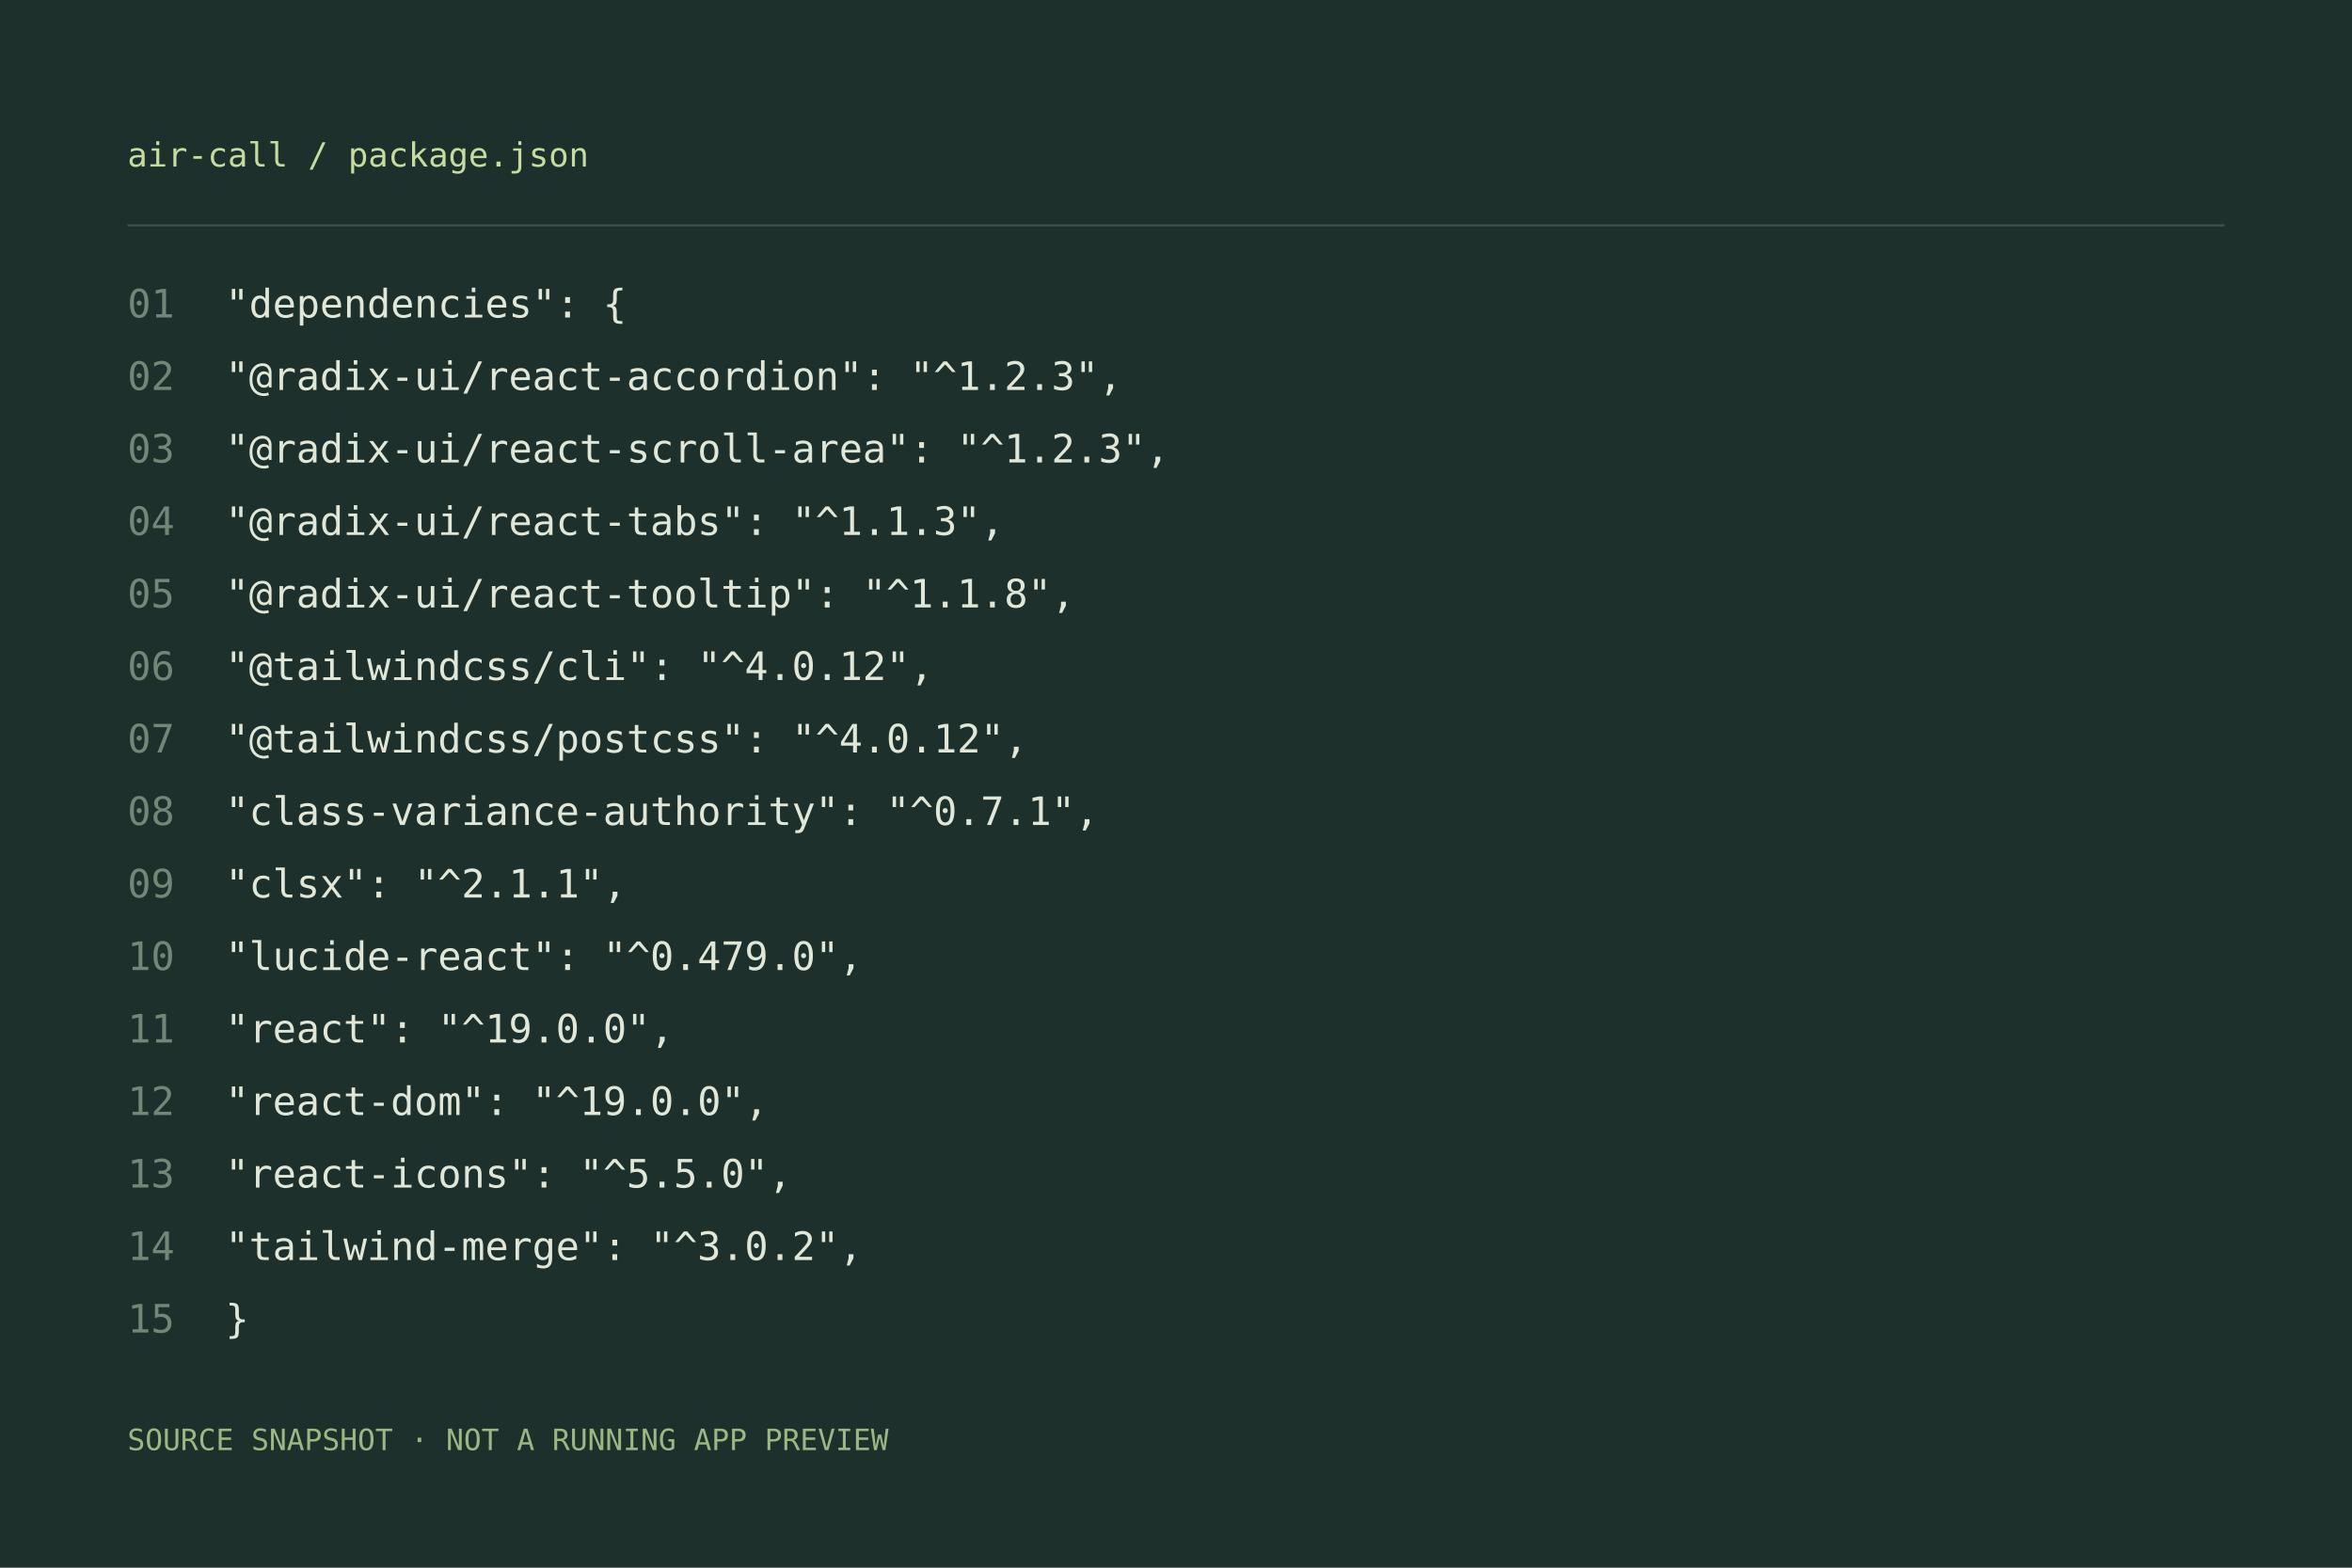
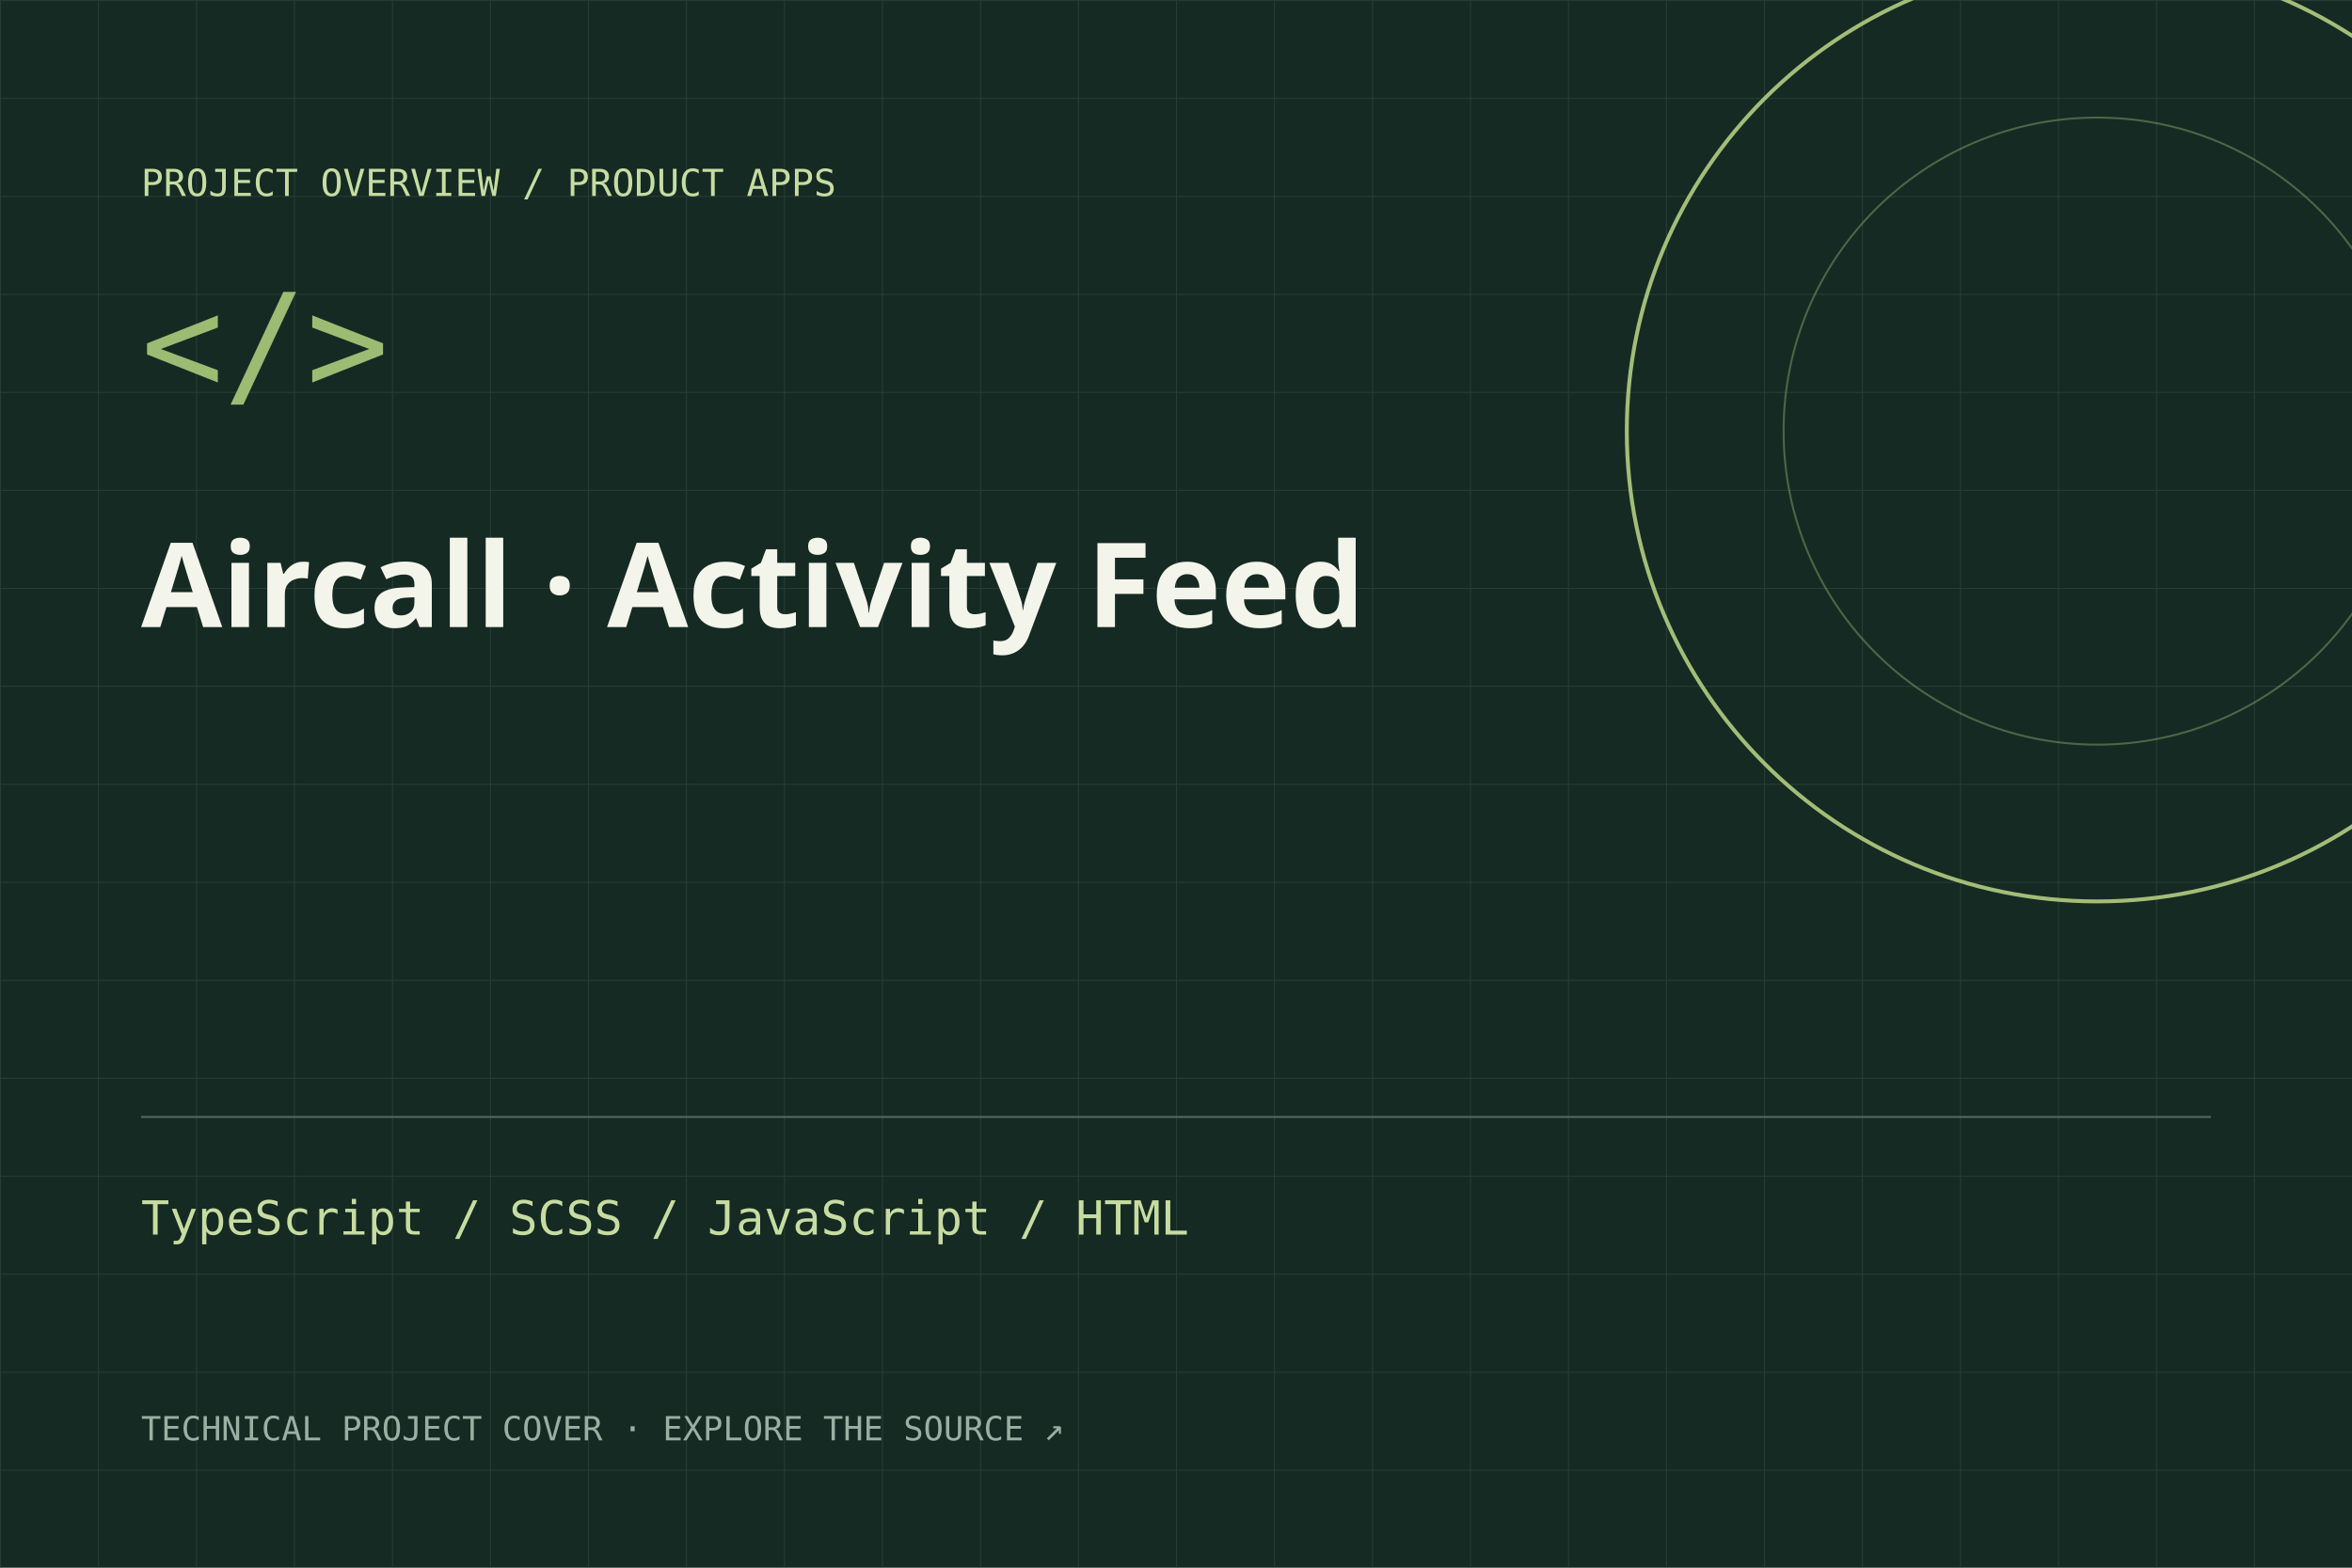
<svg xmlns="http://www.w3.org/2000/svg" width="1200" height="800" viewBox="0 0 1200 800">
-   <rect width="1200" height="800" fill="#1e302b" />
-   <text x="65" y="85" font-family="monospace" font-size="17" fill="#c6dc9f">air-call / package.json</text>
-   <path d="M65 115H1135" stroke="#41534a" />
-   <text x="65" y="162" font-family="monospace" font-size="20" fill="#718778">01</text>
-   <text x="115" y="162" font-family="monospace" font-size="20" fill="#e0e7d9">"dependencies": {</text>
-   <text x="65" y="199" font-family="monospace" font-size="20" fill="#718778">02</text>
-   <text x="115" y="199" font-family="monospace" font-size="20" fill="#e0e7d9">  "@radix-ui/react-accordion": "^1.2.3",</text>
-   <text x="65" y="236" font-family="monospace" font-size="20" fill="#718778">03</text>
-   <text x="115" y="236" font-family="monospace" font-size="20" fill="#e0e7d9">  "@radix-ui/react-scroll-area": "^1.2.3",</text>
-   <text x="65" y="273" font-family="monospace" font-size="20" fill="#718778">04</text>
-   <text x="115" y="273" font-family="monospace" font-size="20" fill="#e0e7d9">  "@radix-ui/react-tabs": "^1.1.3",</text>
-   <text x="65" y="310" font-family="monospace" font-size="20" fill="#718778">05</text>
-   <text x="115" y="310" font-family="monospace" font-size="20" fill="#e0e7d9">  "@radix-ui/react-tooltip": "^1.1.8",</text>
-   <text x="65" y="347" font-family="monospace" font-size="20" fill="#718778">06</text>
-   <text x="115" y="347" font-family="monospace" font-size="20" fill="#e0e7d9">  "@tailwindcss/cli": "^4.0.12",</text>
-   <text x="65" y="384" font-family="monospace" font-size="20" fill="#718778">07</text>
-   <text x="115" y="384" font-family="monospace" font-size="20" fill="#e0e7d9">  "@tailwindcss/postcss": "^4.0.12",</text>
-   <text x="65" y="421" font-family="monospace" font-size="20" fill="#718778">08</text>
-   <text x="115" y="421" font-family="monospace" font-size="20" fill="#e0e7d9">  "class-variance-authority": "^0.7.1",</text>
-   <text x="65" y="458" font-family="monospace" font-size="20" fill="#718778">09</text>
-   <text x="115" y="458" font-family="monospace" font-size="20" fill="#e0e7d9">  "clsx": "^2.1.1",</text>
-   <text x="65" y="495" font-family="monospace" font-size="20" fill="#718778">10</text>
-   <text x="115" y="495" font-family="monospace" font-size="20" fill="#e0e7d9">  "lucide-react": "^0.479.0",</text>
-   <text x="65" y="532" font-family="monospace" font-size="20" fill="#718778">11</text>
-   <text x="115" y="532" font-family="monospace" font-size="20" fill="#e0e7d9">  "react": "^19.0.0",</text>
-   <text x="65" y="569" font-family="monospace" font-size="20" fill="#718778">12</text>
-   <text x="115" y="569" font-family="monospace" font-size="20" fill="#e0e7d9">  "react-dom": "^19.0.0",</text>
-   <text x="65" y="606" font-family="monospace" font-size="20" fill="#718778">13</text>
-   <text x="115" y="606" font-family="monospace" font-size="20" fill="#e0e7d9">  "react-icons": "^5.5.0",</text>
-   <text x="65" y="643" font-family="monospace" font-size="20" fill="#718778">14</text>
-   <text x="115" y="643" font-family="monospace" font-size="20" fill="#e0e7d9">  "tailwind-merge": "^3.0.2",</text>
-   <text x="65" y="680" font-family="monospace" font-size="20" fill="#718778">15</text>
-   <text x="115" y="680" font-family="monospace" font-size="20" fill="#e0e7d9">}</text>
-   <text x="65" y="740" font-family="monospace" font-size="15" fill="#9bb783">SOURCE SNAPSHOT · NOT A RUNNING APP PREVIEW</text>
+   <defs>
+     <pattern id="grid" width="50" height="50" patternUnits="userSpaceOnUse">
+       <path d="M50 0H0V50" fill="none" stroke="#3c5148" stroke-width="1" />
+     </pattern>
+   </defs>
+   <rect width="1200" height="800" fill="#162a24" />
+   <rect width="1200" height="800" fill="url(#grid)" opacity=".45" />
+   <circle cx="1070" cy="220" r="240" fill="none" stroke="#a3bd78" stroke-width="2" />
+   <circle cx="1070" cy="220" r="160" fill="none" stroke="#a3bd78" opacity=".4" />
+   <text x="72" y="100" font-family="monospace" font-size="19" fill="#c7dca1">PROJECT OVERVIEW / PRODUCT APPS</text>
+   <text x="72" y="200" font-family="monospace" font-size="70" fill="#9dbb72">&lt;/&gt;</text>
+   <text x="72" y="320" font-family="sans-serif" font-size="60" font-weight="600" fill="#f4f5ea">Aircall · Activity Feed</text>
+   <path d="M72 570H1128" stroke="#52685b" />
+   <text x="72" y="630" font-family="monospace" font-size="24" fill="#c7dca1">TypeScript / SCSS / JavaScript / HTML</text>
+   <text x="72" y="735" font-family="monospace" font-size="17" fill="#99b0a3">TECHNICAL PROJECT COVER · EXPLORE THE SOURCE ↗</text>
</svg>
